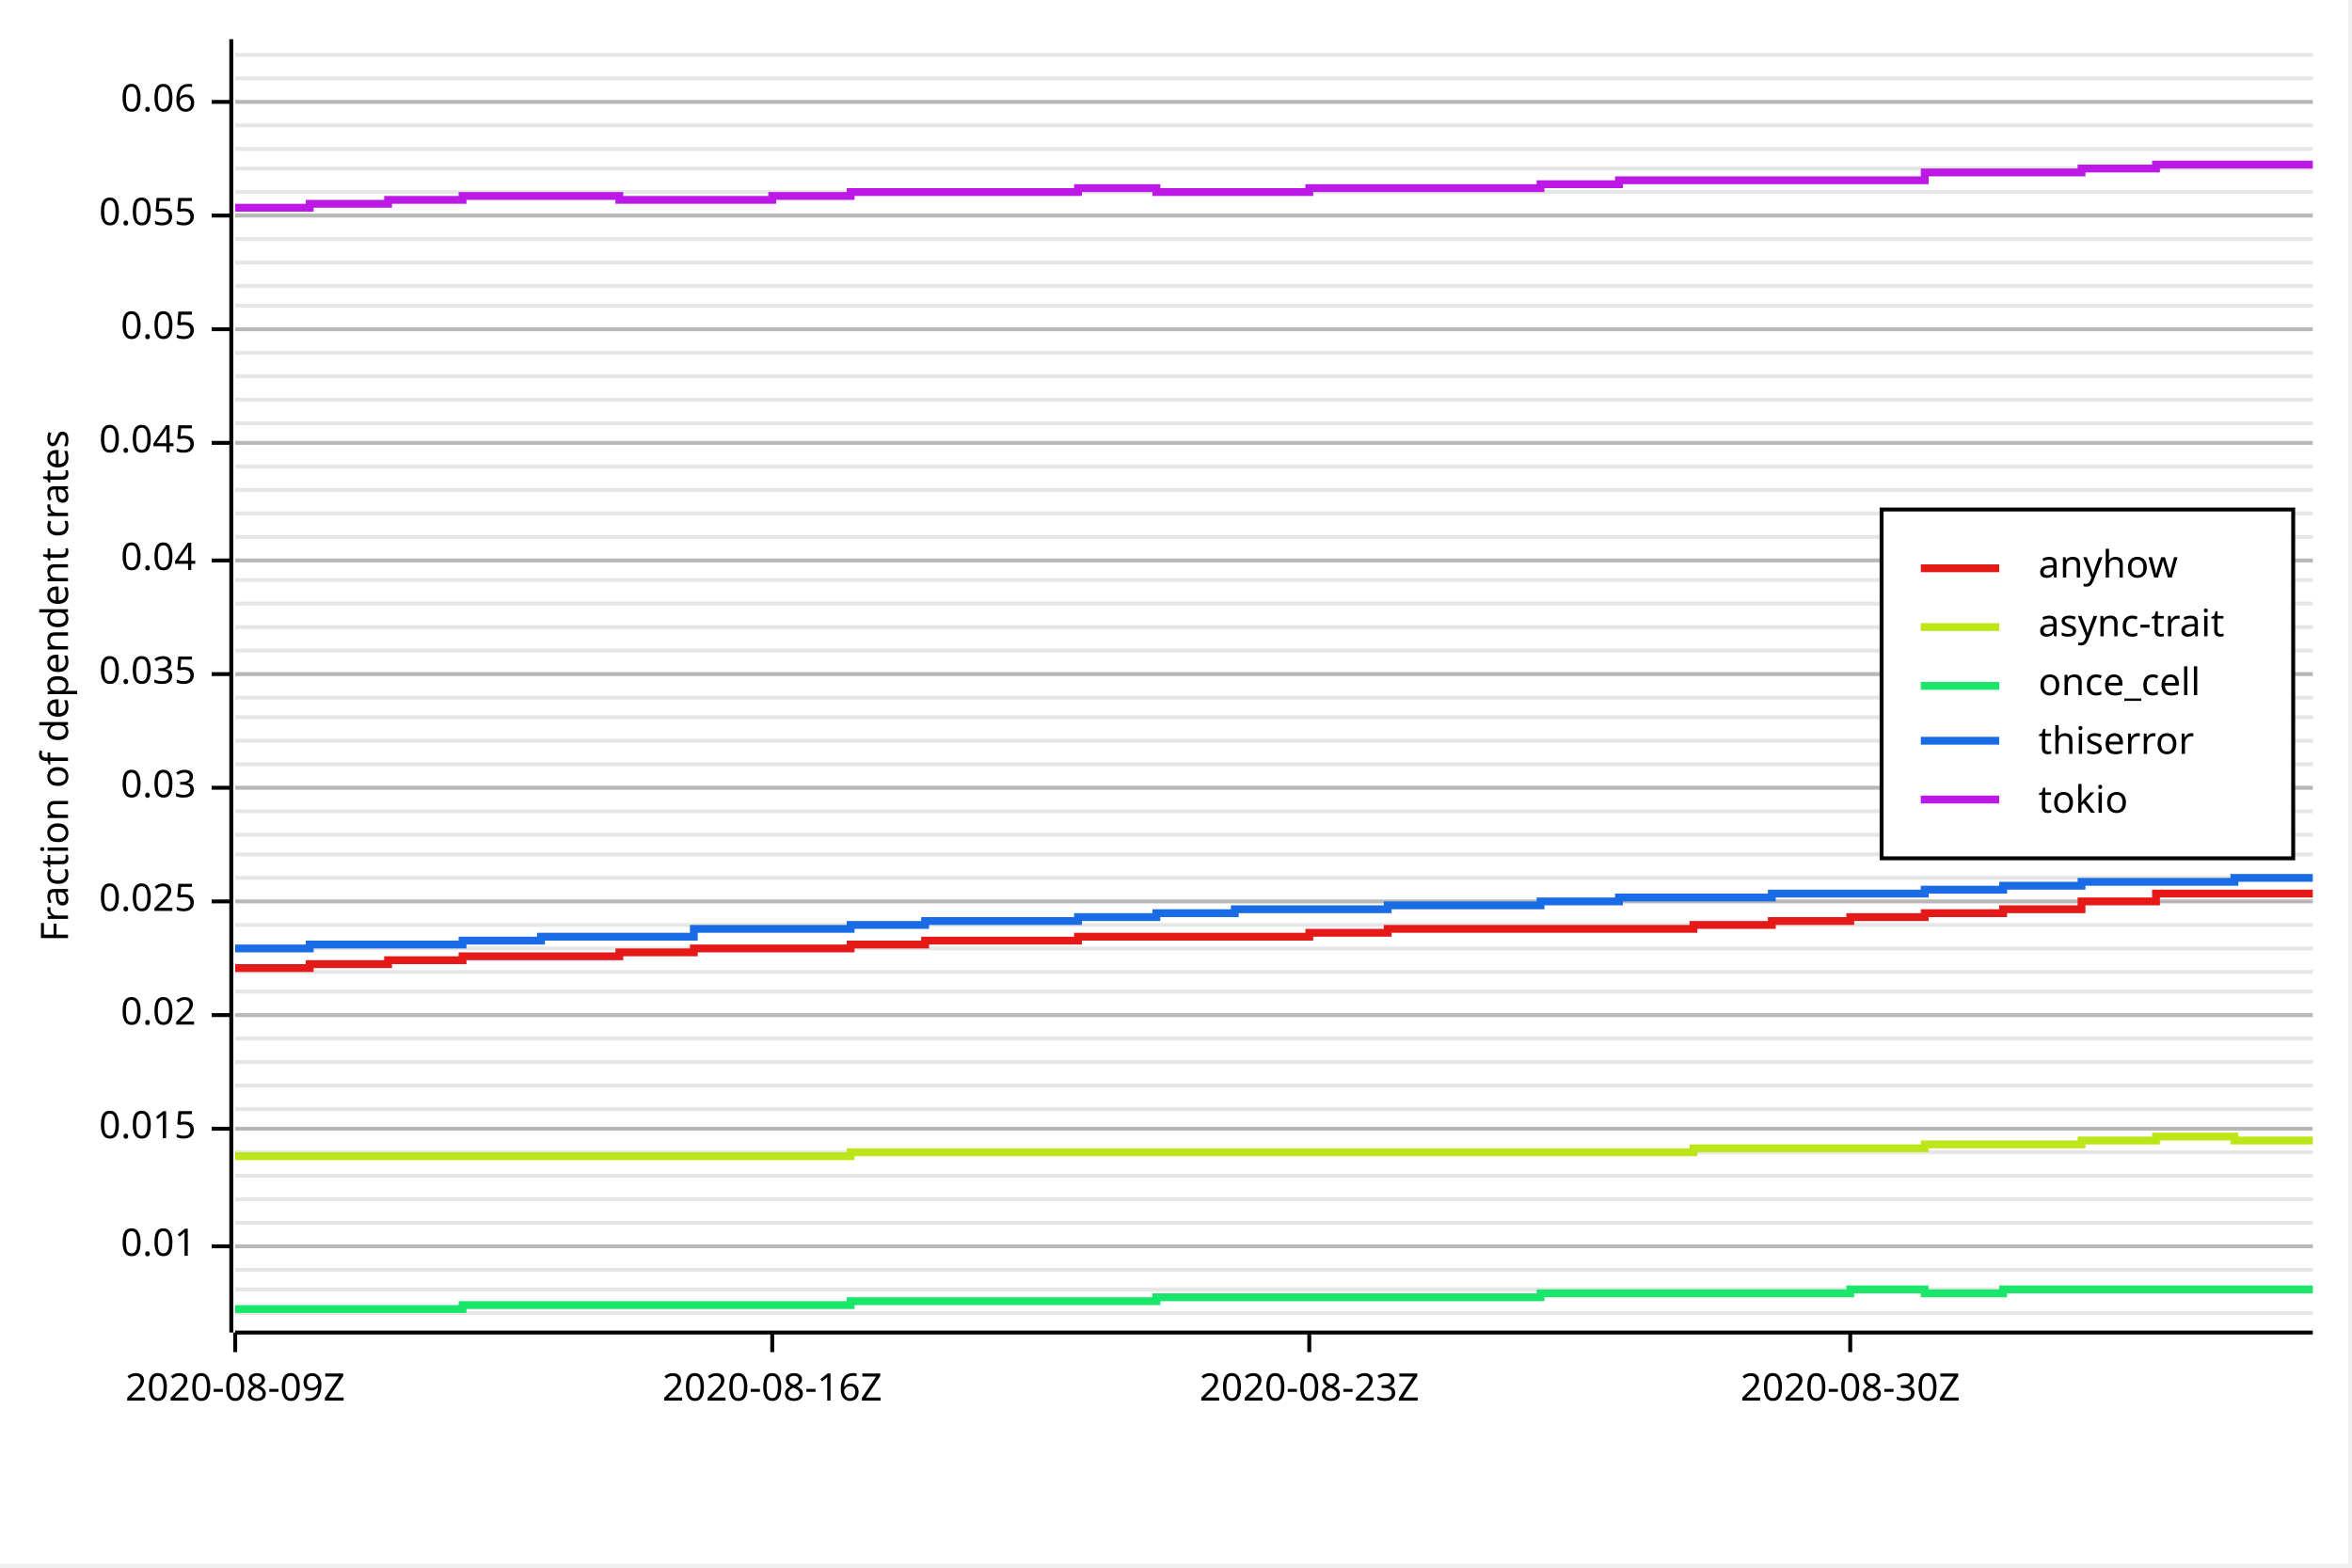
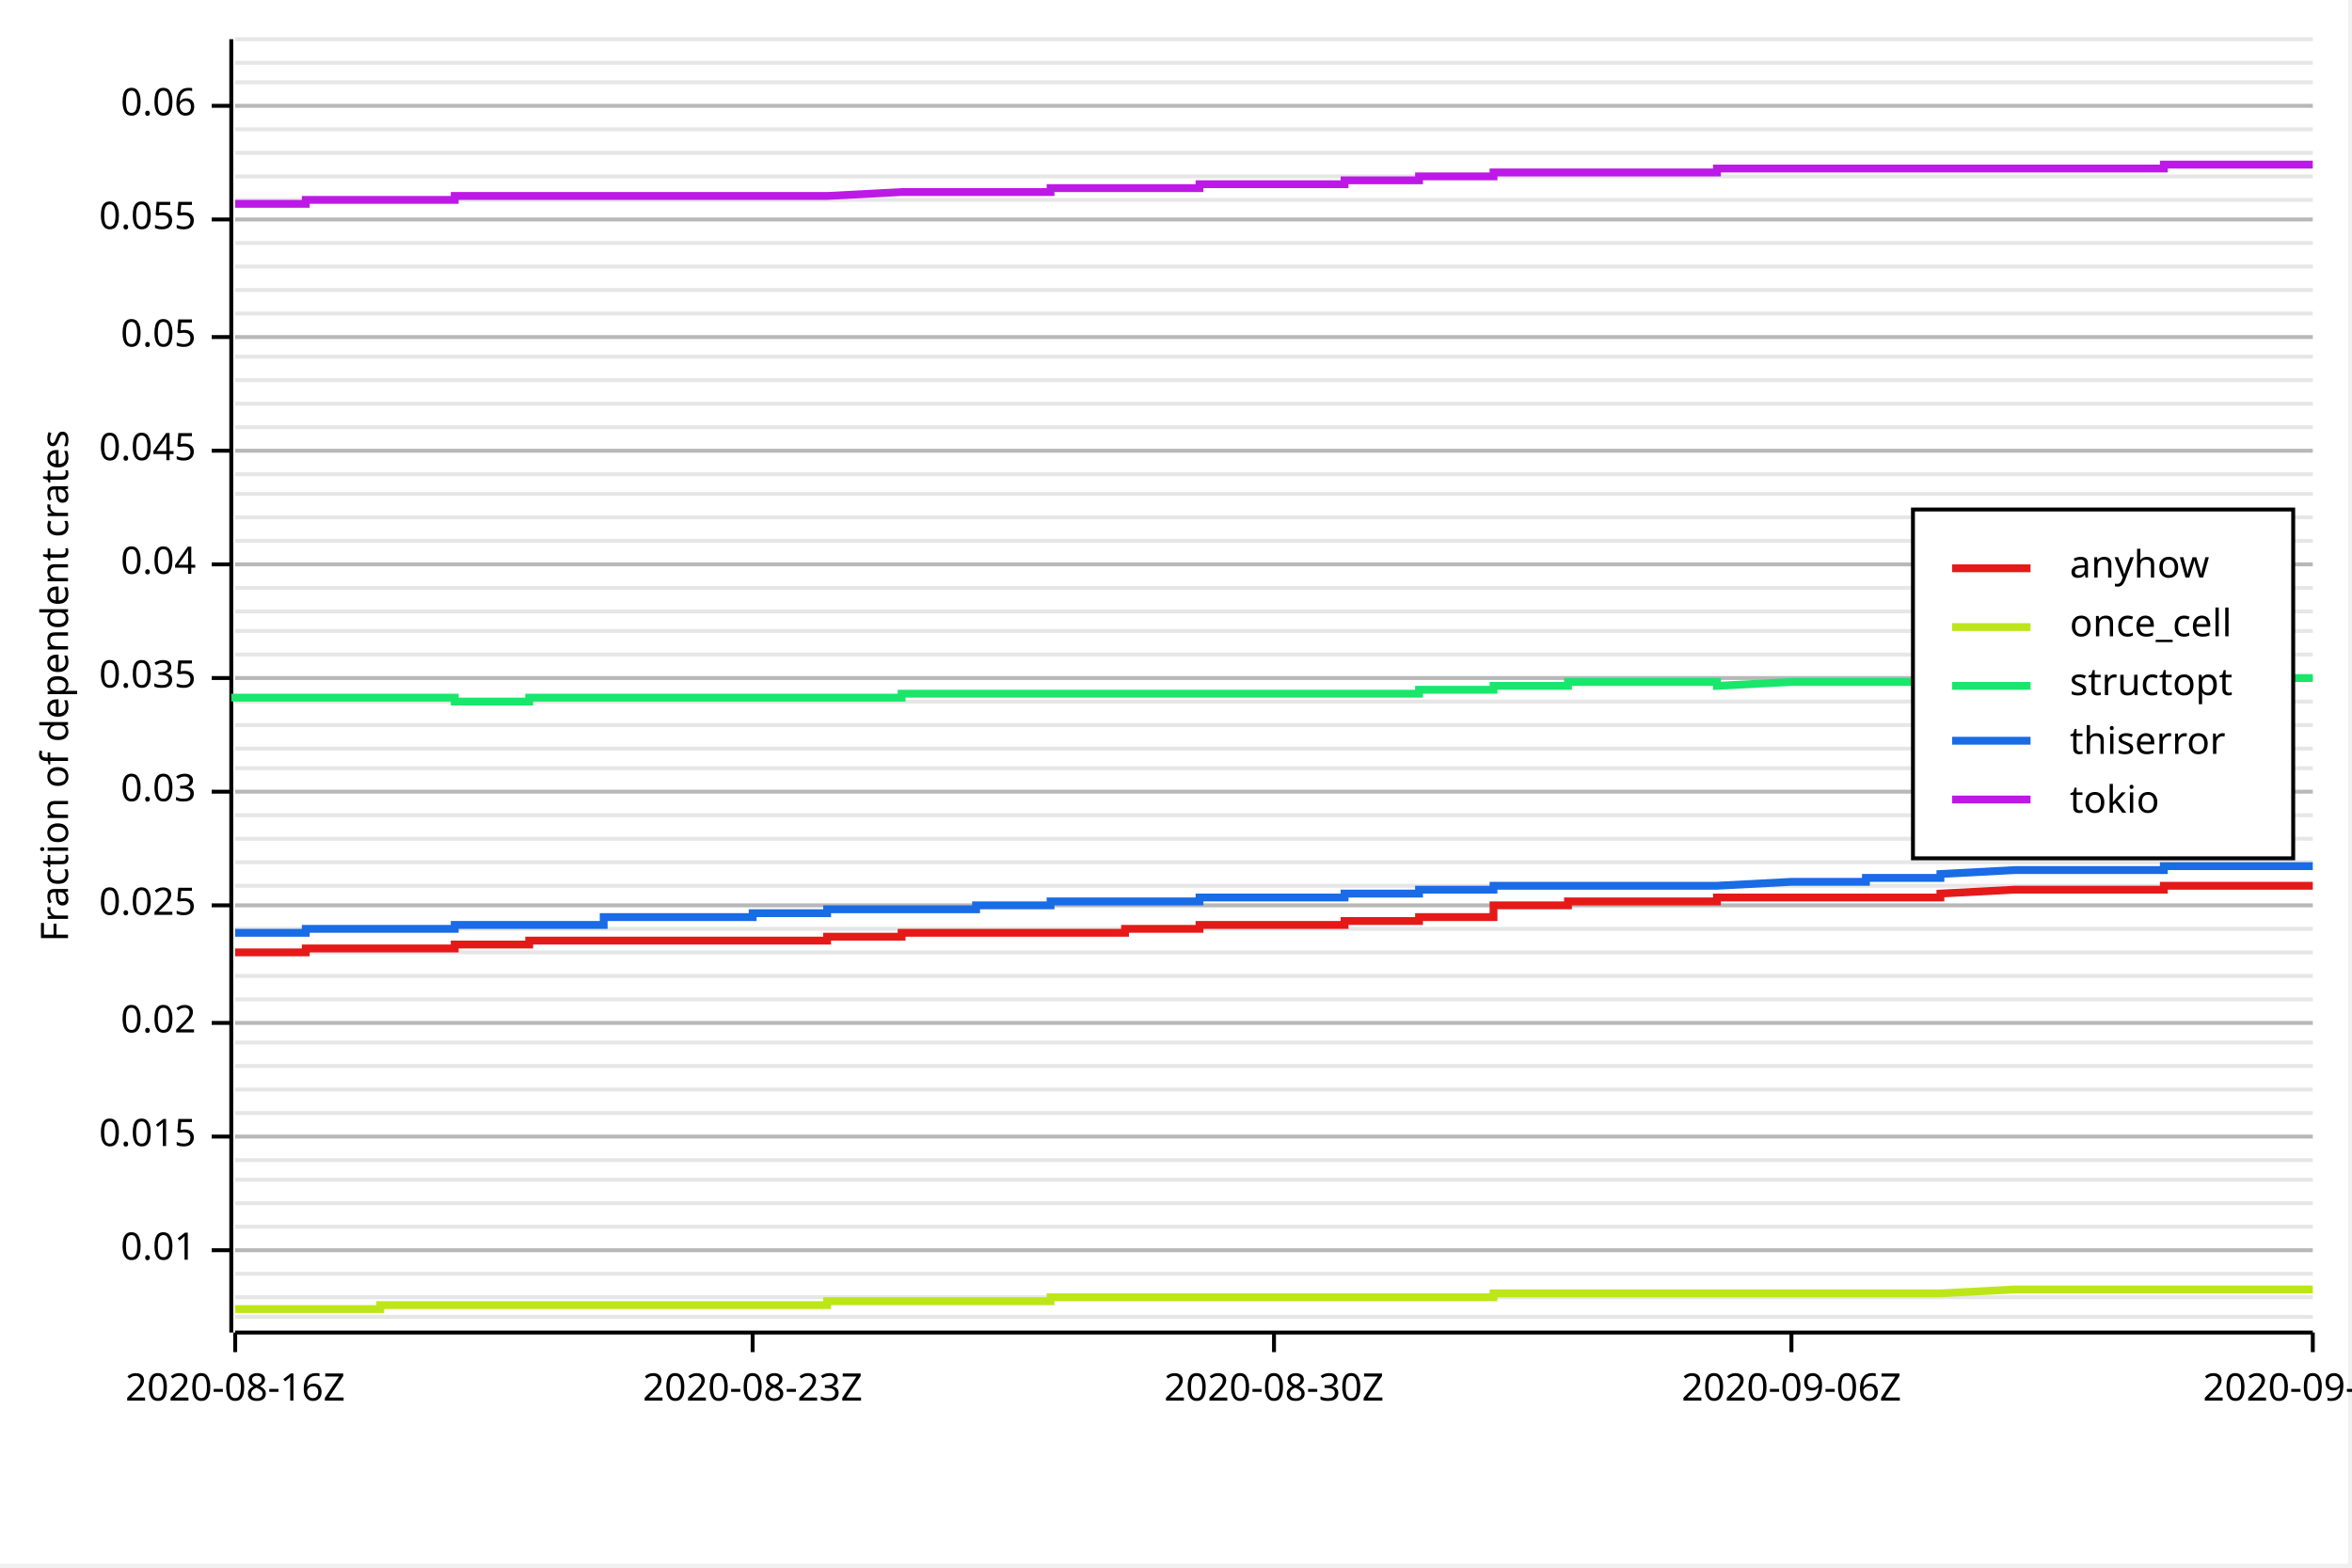
<svg xmlns="http://www.w3.org/2000/svg" width="600" height="400">
  <rect x="0" y="0" width="599" height="399" opacity="1" fill="#FFFFFF" stroke="none" />
-   <line opacity="0.1" stroke="#000000" stroke-width="1" x1="60" y1="335" x2="590" y2="335" />
-   <line opacity="0.1" stroke="#000000" stroke-width="1" x1="60" y1="329" x2="590" y2="329" />
-   <line opacity="0.1" stroke="#000000" stroke-width="1" x1="60" y1="324" x2="590" y2="324" />
-   <line opacity="0.1" stroke="#000000" stroke-width="1" x1="60" y1="318" x2="590" y2="318" />
-   <line opacity="0.1" stroke="#000000" stroke-width="1" x1="60" y1="312" x2="590" y2="312" />
-   <line opacity="0.1" stroke="#000000" stroke-width="1" x1="60" y1="306" x2="590" y2="306" />
-   <line opacity="0.1" stroke="#000000" stroke-width="1" x1="60" y1="300" x2="590" y2="300" />
-   <line opacity="0.1" stroke="#000000" stroke-width="1" x1="60" y1="294" x2="590" y2="294" />
-   <line opacity="0.1" stroke="#000000" stroke-width="1" x1="60" y1="288" x2="590" y2="288" />
-   <line opacity="0.1" stroke="#000000" stroke-width="1" x1="60" y1="283" x2="590" y2="283" />
-   <line opacity="0.1" stroke="#000000" stroke-width="1" x1="60" y1="277" x2="590" y2="277" />
-   <line opacity="0.1" stroke="#000000" stroke-width="1" x1="60" y1="271" x2="590" y2="271" />
-   <line opacity="0.1" stroke="#000000" stroke-width="1" x1="60" y1="265" x2="590" y2="265" />
-   <line opacity="0.1" stroke="#000000" stroke-width="1" x1="60" y1="259" x2="590" y2="259" />
-   <line opacity="0.1" stroke="#000000" stroke-width="1" x1="60" y1="253" x2="590" y2="253" />
-   <line opacity="0.1" stroke="#000000" stroke-width="1" x1="60" y1="248" x2="590" y2="248" />
-   <line opacity="0.1" stroke="#000000" stroke-width="1" x1="60" y1="242" x2="590" y2="242" />
-   <line opacity="0.1" stroke="#000000" stroke-width="1" x1="60" y1="236" x2="590" y2="236" />
-   <line opacity="0.1" stroke="#000000" stroke-width="1" x1="60" y1="230" x2="590" y2="230" />
-   <line opacity="0.1" stroke="#000000" stroke-width="1" x1="60" y1="224" x2="590" y2="224" />
-   <line opacity="0.1" stroke="#000000" stroke-width="1" x1="60" y1="218" x2="590" y2="218" />
-   <line opacity="0.1" stroke="#000000" stroke-width="1" x1="60" y1="213" x2="590" y2="213" />
-   <line opacity="0.1" stroke="#000000" stroke-width="1" x1="60" y1="207" x2="590" y2="207" />
-   <line opacity="0.1" stroke="#000000" stroke-width="1" x1="60" y1="201" x2="590" y2="201" />
-   <line opacity="0.1" stroke="#000000" stroke-width="1" x1="60" y1="195" x2="590" y2="195" />
-   <line opacity="0.1" stroke="#000000" stroke-width="1" x1="60" y1="189" x2="590" y2="189" />
-   <line opacity="0.1" stroke="#000000" stroke-width="1" x1="60" y1="183" x2="590" y2="183" />
-   <line opacity="0.1" stroke="#000000" stroke-width="1" x1="60" y1="178" x2="590" y2="178" />
-   <line opacity="0.1" stroke="#000000" stroke-width="1" x1="60" y1="172" x2="590" y2="172" />
-   <line opacity="0.1" stroke="#000000" stroke-width="1" x1="60" y1="166" x2="590" y2="166" />
-   <line opacity="0.1" stroke="#000000" stroke-width="1" x1="60" y1="160" x2="590" y2="160" />
-   <line opacity="0.1" stroke="#000000" stroke-width="1" x1="60" y1="154" x2="590" y2="154" />
-   <line opacity="0.1" stroke="#000000" stroke-width="1" x1="60" y1="148" x2="590" y2="148" />
-   <line opacity="0.1" stroke="#000000" stroke-width="1" x1="60" y1="143" x2="590" y2="143" />
-   <line opacity="0.1" stroke="#000000" stroke-width="1" x1="60" y1="137" x2="590" y2="137" />
-   <line opacity="0.1" stroke="#000000" stroke-width="1" x1="60" y1="131" x2="590" y2="131" />
-   <line opacity="0.1" stroke="#000000" stroke-width="1" x1="60" y1="125" x2="590" y2="125" />
-   <line opacity="0.1" stroke="#000000" stroke-width="1" x1="60" y1="119" x2="590" y2="119" />
-   <line opacity="0.1" stroke="#000000" stroke-width="1" x1="60" y1="113" x2="590" y2="113" />
-   <line opacity="0.1" stroke="#000000" stroke-width="1" x1="60" y1="108" x2="590" y2="108" />
-   <line opacity="0.1" stroke="#000000" stroke-width="1" x1="60" y1="102" x2="590" y2="102" />
-   <line opacity="0.1" stroke="#000000" stroke-width="1" x1="60" y1="96" x2="590" y2="96" />
-   <line opacity="0.1" stroke="#000000" stroke-width="1" x1="60" y1="90" x2="590" y2="90" />
-   <line opacity="0.1" stroke="#000000" stroke-width="1" x1="60" y1="84" x2="590" y2="84" />
-   <line opacity="0.1" stroke="#000000" stroke-width="1" x1="60" y1="78" x2="590" y2="78" />
-   <line opacity="0.1" stroke="#000000" stroke-width="1" x1="60" y1="73" x2="590" y2="73" />
-   <line opacity="0.1" stroke="#000000" stroke-width="1" x1="60" y1="67" x2="590" y2="67" />
-   <line opacity="0.1" stroke="#000000" stroke-width="1" x1="60" y1="61" x2="590" y2="61" />
-   <line opacity="0.1" stroke="#000000" stroke-width="1" x1="60" y1="55" x2="590" y2="55" />
-   <line opacity="0.1" stroke="#000000" stroke-width="1" x1="60" y1="49" x2="590" y2="49" />
-   <line opacity="0.1" stroke="#000000" stroke-width="1" x1="60" y1="43" x2="590" y2="43" />
-   <line opacity="0.1" stroke="#000000" stroke-width="1" x1="60" y1="38" x2="590" y2="38" />
-   <line opacity="0.1" stroke="#000000" stroke-width="1" x1="60" y1="32" x2="590" y2="32" />
-   <line opacity="0.1" stroke="#000000" stroke-width="1" x1="60" y1="26" x2="590" y2="26" />
-   <line opacity="0.1" stroke="#000000" stroke-width="1" x1="60" y1="20" x2="590" y2="20" />
-   <line opacity="0.1" stroke="#000000" stroke-width="1" x1="60" y1="14" x2="590" y2="14" />
+   <line opacity="0.1" stroke="#000000" stroke-width="1" x1="60" y1="336" x2="590" y2="336" />
+   <line opacity="0.1" stroke="#000000" stroke-width="1" x1="60" y1="331" x2="590" y2="331" />
+   <line opacity="0.1" stroke="#000000" stroke-width="1" x1="60" y1="325" x2="590" y2="325" />
+   <line opacity="0.1" stroke="#000000" stroke-width="1" x1="60" y1="319" x2="590" y2="319" />
+   <line opacity="0.1" stroke="#000000" stroke-width="1" x1="60" y1="313" x2="590" y2="313" />
+   <line opacity="0.1" stroke="#000000" stroke-width="1" x1="60" y1="307" x2="590" y2="307" />
+   <line opacity="0.1" stroke="#000000" stroke-width="1" x1="60" y1="301" x2="590" y2="301" />
+   <line opacity="0.1" stroke="#000000" stroke-width="1" x1="60" y1="296" x2="590" y2="296" />
+   <line opacity="0.1" stroke="#000000" stroke-width="1" x1="60" y1="290" x2="590" y2="290" />
+   <line opacity="0.1" stroke="#000000" stroke-width="1" x1="60" y1="284" x2="590" y2="284" />
+   <line opacity="0.1" stroke="#000000" stroke-width="1" x1="60" y1="278" x2="590" y2="278" />
+   <line opacity="0.1" stroke="#000000" stroke-width="1" x1="60" y1="272" x2="590" y2="272" />
+   <line opacity="0.1" stroke="#000000" stroke-width="1" x1="60" y1="266" x2="590" y2="266" />
+   <line opacity="0.1" stroke="#000000" stroke-width="1" x1="60" y1="261" x2="590" y2="261" />
+   <line opacity="0.1" stroke="#000000" stroke-width="1" x1="60" y1="255" x2="590" y2="255" />
+   <line opacity="0.1" stroke="#000000" stroke-width="1" x1="60" y1="249" x2="590" y2="249" />
+   <line opacity="0.1" stroke="#000000" stroke-width="1" x1="60" y1="243" x2="590" y2="243" />
+   <line opacity="0.1" stroke="#000000" stroke-width="1" x1="60" y1="237" x2="590" y2="237" />
+   <line opacity="0.1" stroke="#000000" stroke-width="1" x1="60" y1="231" x2="590" y2="231" />
+   <line opacity="0.1" stroke="#000000" stroke-width="1" x1="60" y1="226" x2="590" y2="226" />
+   <line opacity="0.1" stroke="#000000" stroke-width="1" x1="60" y1="220" x2="590" y2="220" />
+   <line opacity="0.1" stroke="#000000" stroke-width="1" x1="60" y1="214" x2="590" y2="214" />
+   <line opacity="0.1" stroke="#000000" stroke-width="1" x1="60" y1="208" x2="590" y2="208" />
+   <line opacity="0.1" stroke="#000000" stroke-width="1" x1="60" y1="202" x2="590" y2="202" />
+   <line opacity="0.1" stroke="#000000" stroke-width="1" x1="60" y1="196" x2="590" y2="196" />
+   <line opacity="0.1" stroke="#000000" stroke-width="1" x1="60" y1="191" x2="590" y2="191" />
+   <line opacity="0.1" stroke="#000000" stroke-width="1" x1="60" y1="185" x2="590" y2="185" />
+   <line opacity="0.1" stroke="#000000" stroke-width="1" x1="60" y1="179" x2="590" y2="179" />
+   <line opacity="0.1" stroke="#000000" stroke-width="1" x1="60" y1="173" x2="590" y2="173" />
+   <line opacity="0.1" stroke="#000000" stroke-width="1" x1="60" y1="167" x2="590" y2="167" />
+   <line opacity="0.1" stroke="#000000" stroke-width="1" x1="60" y1="161" x2="590" y2="161" />
+   <line opacity="0.1" stroke="#000000" stroke-width="1" x1="60" y1="156" x2="590" y2="156" />
+   <line opacity="0.1" stroke="#000000" stroke-width="1" x1="60" y1="150" x2="590" y2="150" />
+   <line opacity="0.1" stroke="#000000" stroke-width="1" x1="60" y1="144" x2="590" y2="144" />
+   <line opacity="0.1" stroke="#000000" stroke-width="1" x1="60" y1="138" x2="590" y2="138" />
+   <line opacity="0.1" stroke="#000000" stroke-width="1" x1="60" y1="132" x2="590" y2="132" />
+   <line opacity="0.1" stroke="#000000" stroke-width="1" x1="60" y1="126" x2="590" y2="126" />
+   <line opacity="0.1" stroke="#000000" stroke-width="1" x1="60" y1="121" x2="590" y2="121" />
+   <line opacity="0.1" stroke="#000000" stroke-width="1" x1="60" y1="115" x2="590" y2="115" />
+   <line opacity="0.1" stroke="#000000" stroke-width="1" x1="60" y1="109" x2="590" y2="109" />
+   <line opacity="0.1" stroke="#000000" stroke-width="1" x1="60" y1="103" x2="590" y2="103" />
+   <line opacity="0.1" stroke="#000000" stroke-width="1" x1="60" y1="97" x2="590" y2="97" />
+   <line opacity="0.1" stroke="#000000" stroke-width="1" x1="60" y1="91" x2="590" y2="91" />
+   <line opacity="0.1" stroke="#000000" stroke-width="1" x1="60" y1="86" x2="590" y2="86" />
+   <line opacity="0.1" stroke="#000000" stroke-width="1" x1="60" y1="80" x2="590" y2="80" />
+   <line opacity="0.1" stroke="#000000" stroke-width="1" x1="60" y1="74" x2="590" y2="74" />
+   <line opacity="0.1" stroke="#000000" stroke-width="1" x1="60" y1="68" x2="590" y2="68" />
+   <line opacity="0.1" stroke="#000000" stroke-width="1" x1="60" y1="62" x2="590" y2="62" />
+   <line opacity="0.1" stroke="#000000" stroke-width="1" x1="60" y1="56" x2="590" y2="56" />
+   <line opacity="0.1" stroke="#000000" stroke-width="1" x1="60" y1="51" x2="590" y2="51" />
+   <line opacity="0.1" stroke="#000000" stroke-width="1" x1="60" y1="45" x2="590" y2="45" />
+   <line opacity="0.1" stroke="#000000" stroke-width="1" x1="60" y1="39" x2="590" y2="39" />
+   <line opacity="0.1" stroke="#000000" stroke-width="1" x1="60" y1="33" x2="590" y2="33" />
+   <line opacity="0.1" stroke="#000000" stroke-width="1" x1="60" y1="27" x2="590" y2="27" />
+   <line opacity="0.1" stroke="#000000" stroke-width="1" x1="60" y1="21" x2="590" y2="21" />
+   <line opacity="0.1" stroke="#000000" stroke-width="1" x1="60" y1="16" x2="590" y2="16" />
+   <line opacity="0.1" stroke="#000000" stroke-width="1" x1="60" y1="10" x2="590" y2="10" />
  <text x="10" y="175" dy="0.76em" text-anchor="middle" font-family="sans-serif" font-size="9.677" opacity="1" fill="#000000" transform="rotate(270, 10, 175)">
Fraction of dependent crates
</text>
-   <line opacity="0.2" stroke="#000000" stroke-width="1" x1="60" y1="318" x2="590" y2="318" />
-   <line opacity="0.2" stroke="#000000" stroke-width="1" x1="60" y1="288" x2="590" y2="288" />
-   <line opacity="0.2" stroke="#000000" stroke-width="1" x1="60" y1="259" x2="590" y2="259" />
-   <line opacity="0.2" stroke="#000000" stroke-width="1" x1="60" y1="230" x2="590" y2="230" />
-   <line opacity="0.2" stroke="#000000" stroke-width="1" x1="60" y1="201" x2="590" y2="201" />
-   <line opacity="0.2" stroke="#000000" stroke-width="1" x1="60" y1="172" x2="590" y2="172" />
-   <line opacity="0.2" stroke="#000000" stroke-width="1" x1="60" y1="143" x2="590" y2="143" />
-   <line opacity="0.2" stroke="#000000" stroke-width="1" x1="60" y1="113" x2="590" y2="113" />
-   <line opacity="0.2" stroke="#000000" stroke-width="1" x1="60" y1="84" x2="590" y2="84" />
-   <line opacity="0.2" stroke="#000000" stroke-width="1" x1="60" y1="55" x2="590" y2="55" />
-   <line opacity="0.2" stroke="#000000" stroke-width="1" x1="60" y1="26" x2="590" y2="26" />
+   <line opacity="0.2" stroke="#000000" stroke-width="1" x1="60" y1="319" x2="590" y2="319" />
+   <line opacity="0.2" stroke="#000000" stroke-width="1" x1="60" y1="290" x2="590" y2="290" />
+   <line opacity="0.2" stroke="#000000" stroke-width="1" x1="60" y1="261" x2="590" y2="261" />
+   <line opacity="0.2" stroke="#000000" stroke-width="1" x1="60" y1="231" x2="590" y2="231" />
+   <line opacity="0.2" stroke="#000000" stroke-width="1" x1="60" y1="202" x2="590" y2="202" />
+   <line opacity="0.2" stroke="#000000" stroke-width="1" x1="60" y1="173" x2="590" y2="173" />
+   <line opacity="0.2" stroke="#000000" stroke-width="1" x1="60" y1="144" x2="590" y2="144" />
+   <line opacity="0.2" stroke="#000000" stroke-width="1" x1="60" y1="115" x2="590" y2="115" />
+   <line opacity="0.2" stroke="#000000" stroke-width="1" x1="60" y1="86" x2="590" y2="86" />
+   <line opacity="0.2" stroke="#000000" stroke-width="1" x1="60" y1="56" x2="590" y2="56" />
+   <line opacity="0.2" stroke="#000000" stroke-width="1" x1="60" y1="27" x2="590" y2="27" />
  <polyline fill="none" opacity="1" stroke="#000000" stroke-width="1" points="59,10 59,340 " />
-   <text x="50" y="318" dy="0.5ex" text-anchor="end" font-family="sans-serif" font-size="9.677" opacity="1" fill="#000000">
+   <text x="50" y="319" dy="0.5ex" text-anchor="end" font-family="sans-serif" font-size="9.677" opacity="1" fill="#000000">
0.01
</text>
-   <polyline fill="none" opacity="1" stroke="#000000" stroke-width="1" points="54,318 59,318 " />
-   <text x="50" y="288" dy="0.5ex" text-anchor="end" font-family="sans-serif" font-size="9.677" opacity="1" fill="#000000">
+   <polyline fill="none" opacity="1" stroke="#000000" stroke-width="1" points="54,319 59,319 " />
+   <text x="50" y="290" dy="0.5ex" text-anchor="end" font-family="sans-serif" font-size="9.677" opacity="1" fill="#000000">
0.015
</text>
-   <polyline fill="none" opacity="1" stroke="#000000" stroke-width="1" points="54,288 59,288 " />
-   <text x="50" y="259" dy="0.5ex" text-anchor="end" font-family="sans-serif" font-size="9.677" opacity="1" fill="#000000">
+   <polyline fill="none" opacity="1" stroke="#000000" stroke-width="1" points="54,290 59,290 " />
+   <text x="50" y="261" dy="0.5ex" text-anchor="end" font-family="sans-serif" font-size="9.677" opacity="1" fill="#000000">
0.02
</text>
-   <polyline fill="none" opacity="1" stroke="#000000" stroke-width="1" points="54,259 59,259 " />
-   <text x="50" y="230" dy="0.5ex" text-anchor="end" font-family="sans-serif" font-size="9.677" opacity="1" fill="#000000">
+   <polyline fill="none" opacity="1" stroke="#000000" stroke-width="1" points="54,261 59,261 " />
+   <text x="50" y="231" dy="0.5ex" text-anchor="end" font-family="sans-serif" font-size="9.677" opacity="1" fill="#000000">
0.025
</text>
-   <polyline fill="none" opacity="1" stroke="#000000" stroke-width="1" points="54,230 59,230 " />
-   <text x="50" y="201" dy="0.5ex" text-anchor="end" font-family="sans-serif" font-size="9.677" opacity="1" fill="#000000">
+   <polyline fill="none" opacity="1" stroke="#000000" stroke-width="1" points="54,231 59,231 " />
+   <text x="50" y="202" dy="0.5ex" text-anchor="end" font-family="sans-serif" font-size="9.677" opacity="1" fill="#000000">
0.03
</text>
-   <polyline fill="none" opacity="1" stroke="#000000" stroke-width="1" points="54,201 59,201 " />
-   <text x="50" y="172" dy="0.5ex" text-anchor="end" font-family="sans-serif" font-size="9.677" opacity="1" fill="#000000">
+   <polyline fill="none" opacity="1" stroke="#000000" stroke-width="1" points="54,202 59,202 " />
+   <text x="50" y="173" dy="0.5ex" text-anchor="end" font-family="sans-serif" font-size="9.677" opacity="1" fill="#000000">
0.035
</text>
-   <polyline fill="none" opacity="1" stroke="#000000" stroke-width="1" points="54,172 59,172 " />
-   <text x="50" y="143" dy="0.5ex" text-anchor="end" font-family="sans-serif" font-size="9.677" opacity="1" fill="#000000">
+   <polyline fill="none" opacity="1" stroke="#000000" stroke-width="1" points="54,173 59,173 " />
+   <text x="50" y="144" dy="0.5ex" text-anchor="end" font-family="sans-serif" font-size="9.677" opacity="1" fill="#000000">
0.04
</text>
-   <polyline fill="none" opacity="1" stroke="#000000" stroke-width="1" points="54,143 59,143 " />
-   <text x="50" y="113" dy="0.5ex" text-anchor="end" font-family="sans-serif" font-size="9.677" opacity="1" fill="#000000">
+   <polyline fill="none" opacity="1" stroke="#000000" stroke-width="1" points="54,144 59,144 " />
+   <text x="50" y="115" dy="0.5ex" text-anchor="end" font-family="sans-serif" font-size="9.677" opacity="1" fill="#000000">
0.045
</text>
-   <polyline fill="none" opacity="1" stroke="#000000" stroke-width="1" points="54,113 59,113 " />
-   <text x="50" y="84" dy="0.5ex" text-anchor="end" font-family="sans-serif" font-size="9.677" opacity="1" fill="#000000">
+   <polyline fill="none" opacity="1" stroke="#000000" stroke-width="1" points="54,115 59,115 " />
+   <text x="50" y="86" dy="0.5ex" text-anchor="end" font-family="sans-serif" font-size="9.677" opacity="1" fill="#000000">
0.05
</text>
-   <polyline fill="none" opacity="1" stroke="#000000" stroke-width="1" points="54,84 59,84 " />
-   <text x="50" y="55" dy="0.5ex" text-anchor="end" font-family="sans-serif" font-size="9.677" opacity="1" fill="#000000">
+   <polyline fill="none" opacity="1" stroke="#000000" stroke-width="1" points="54,86 59,86 " />
+   <text x="50" y="56" dy="0.5ex" text-anchor="end" font-family="sans-serif" font-size="9.677" opacity="1" fill="#000000">
0.055
</text>
-   <polyline fill="none" opacity="1" stroke="#000000" stroke-width="1" points="54,55 59,55 " />
-   <text x="50" y="26" dy="0.5ex" text-anchor="end" font-family="sans-serif" font-size="9.677" opacity="1" fill="#000000">
+   <polyline fill="none" opacity="1" stroke="#000000" stroke-width="1" points="54,56 59,56 " />
+   <text x="50" y="27" dy="0.5ex" text-anchor="end" font-family="sans-serif" font-size="9.677" opacity="1" fill="#000000">
0.06
</text>
-   <polyline fill="none" opacity="1" stroke="#000000" stroke-width="1" points="54,26 59,26 " />
+   <polyline fill="none" opacity="1" stroke="#000000" stroke-width="1" points="54,27 59,27 " />
  <polyline fill="none" opacity="1" stroke="#000000" stroke-width="1" points="60,340 590,340 " />
  <text x="60" y="350" dy="0.76em" text-anchor="middle" font-family="sans-serif" font-size="9.677" opacity="1" fill="#000000">
- 2020-08-09Z
+ 2020-08-16Z
</text>
  <polyline fill="none" opacity="1" stroke="#000000" stroke-width="1" points="60,340 60,345 " />
-   <text x="197" y="350" dy="0.76em" text-anchor="middle" font-family="sans-serif" font-size="9.677" opacity="1" fill="#000000">
- 2020-08-16Z
- </text>
-   <polyline fill="none" opacity="1" stroke="#000000" stroke-width="1" points="197,340 197,345 " />
-   <text x="334" y="350" dy="0.76em" text-anchor="middle" font-family="sans-serif" font-size="9.677" opacity="1" fill="#000000">
+   <text x="192" y="350" dy="0.76em" text-anchor="middle" font-family="sans-serif" font-size="9.677" opacity="1" fill="#000000">
2020-08-23Z
</text>
-   <polyline fill="none" opacity="1" stroke="#000000" stroke-width="1" points="334,340 334,345 " />
-   <text x="472" y="350" dy="0.76em" text-anchor="middle" font-family="sans-serif" font-size="9.677" opacity="1" fill="#000000">
+   <polyline fill="none" opacity="1" stroke="#000000" stroke-width="1" points="192,340 192,345 " />
+   <text x="325" y="350" dy="0.76em" text-anchor="middle" font-family="sans-serif" font-size="9.677" opacity="1" fill="#000000">
2020-08-30Z
</text>
-   <polyline fill="none" opacity="1" stroke="#000000" stroke-width="1" points="472,340 472,345 " />
-   <polyline fill="none" opacity="1" stroke="#E61919" stroke-width="2" points="60,247 79,247 79,246 99,246 99,245 118,245 118,244 138,244 138,244 158,244 158,243 177,243 177,242 197,242 197,242 217,242 217,241 236,241 236,240 256,240 256,240 275,240 275,239 295,239 295,239 315,239 315,239 334,239 334,238 354,238 354,237 374,237 374,237 393,237 393,237 413,237 413,237 432,237 432,236 452,236 452,235 472,235 472,234 491,234 491,233 511,233 511,232 531,232 531,230 550,230 550,228 570,228 570,228 590,228 590,228 " />
-   <polyline fill="none" opacity="1" stroke="#BDE619" stroke-width="2" points="60,295 79,295 79,295 99,295 99,295 118,295 118,295 138,295 138,295 158,295 158,295 177,295 177,295 197,295 197,295 217,295 217,294 236,294 236,294 256,294 256,294 275,294 275,294 295,294 295,294 315,294 315,294 334,294 334,294 354,294 354,294 374,294 374,294 393,294 393,294 413,294 413,294 432,294 432,293 452,293 452,293 472,293 472,293 491,293 491,292 511,292 511,292 531,292 531,291 550,291 550,290 570,290 570,291 590,291 590,291 " />
-   <polyline fill="none" opacity="1" stroke="#19E66B" stroke-width="2" points="60,334 79,334 79,334 99,334 99,334 118,334 118,333 138,333 138,333 158,333 158,333 177,333 177,333 197,333 197,333 217,333 217,332 236,332 236,332 256,332 256,332 275,332 275,332 295,332 295,331 315,331 315,331 334,331 334,331 354,331 354,331 374,331 374,331 393,331 393,330 413,330 413,330 432,330 432,330 452,330 452,330 472,330 472,329 491,329 491,330 511,330 511,329 531,329 531,329 550,329 550,329 570,329 570,329 590,329 590,329 " />
-   <polyline fill="none" opacity="1" stroke="#196BE6" stroke-width="2" points="60,242 79,242 79,241 99,241 99,241 118,241 118,240 138,240 138,239 158,239 158,239 177,239 177,237 197,237 197,237 217,237 217,236 236,236 236,235 256,235 256,235 275,235 275,234 295,234 295,233 315,233 315,232 334,232 334,232 354,232 354,231 374,231 374,231 393,231 393,230 413,230 413,229 432,229 432,229 452,229 452,228 472,228 472,228 491,228 491,227 511,227 511,226 531,226 531,225 550,225 550,225 570,225 570,224 590,224 590,224 " />
-   <polyline fill="none" opacity="1" stroke="#BD19E6" stroke-width="2" points="60,53 79,53 79,52 99,52 99,51 118,51 118,50 138,50 138,50 158,50 158,51 177,51 177,51 197,51 197,50 217,50 217,49 236,49 236,49 256,49 256,49 275,49 275,48 295,48 295,49 315,49 315,49 334,49 334,48 354,48 354,48 374,48 374,48 393,48 393,47 413,47 413,46 432,46 432,46 452,46 452,46 472,46 472,46 491,46 491,44 511,44 511,44 531,44 531,43 550,43 550,42 570,42 570,42 590,42 590,42 " />
-   <rect x="480" y="130" width="105" height="89" opacity="1" fill="#FFFFFF" stroke="none" />
-   <rect x="480" y="130" width="105" height="89" opacity="1" fill="none" stroke="#000000" />
-   <text x="520" y="140" dy="0.76em" text-anchor="start" font-family="sans-serif" font-size="9.677" opacity="1" fill="#000000">
+   <polyline fill="none" opacity="1" stroke="#000000" stroke-width="1" points="325,340 325,345 " />
+   <text x="457" y="350" dy="0.76em" text-anchor="middle" font-family="sans-serif" font-size="9.677" opacity="1" fill="#000000">
+ 2020-09-06Z
+ </text>
+   <polyline fill="none" opacity="1" stroke="#000000" stroke-width="1" points="457,340 457,345 " />
+   <text x="590" y="350" dy="0.76em" text-anchor="middle" font-family="sans-serif" font-size="9.677" opacity="1" fill="#000000">
+ 2020-09-13Z
+ </text>
+   <polyline fill="none" opacity="1" stroke="#000000" stroke-width="1" points="590,340 590,345 " />
+   <polyline fill="none" opacity="1" stroke="#E61919" stroke-width="2" points="60,243 60,243 78,243 78,242 97,242 97,242 116,242 116,241 135,241 135,240 154,240 154,240 173,240 173,240 192,240 192,240 211,240 211,239 230,239 230,238 249,238 249,238 268,238 268,238 287,238 287,237 306,237 306,236 325,236 325,236 343,236 343,235 362,235 362,234 381,234 381,231 400,231 400,230 419,230 419,230 438,230 438,229 457,229 476,229 476,229 495,229 495,228 514,227 533,227 533,227 552,227 552,226 571,226 571,226 590,226 " />
+   <polyline fill="none" opacity="1" stroke="#BDE619" stroke-width="2" points="60,334 60,334 78,334 78,334 97,334 97,333 116,333 116,333 135,333 135,333 154,333 154,333 173,333 173,333 192,333 192,333 211,333 211,332 230,332 230,332 249,332 249,332 268,332 268,331 287,331 287,331 306,331 306,331 325,331 325,331 343,331 343,331 362,331 362,331 381,331 381,330 400,330 400,330 419,330 419,330 438,330 438,330 457,330 476,330 476,330 495,330 495,330 514,329 533,329 533,329 552,329 552,329 571,329 571,329 590,329 " />
+   <polyline fill="none" opacity="1" stroke="#19E66B" stroke-width="2" points="60,179 60,178 78,178 78,178 97,178 97,178 116,178 116,179 135,179 135,178 154,178 154,178 173,178 173,178 192,178 192,178 211,178 211,178 230,178 230,177 249,177 249,177 268,177 268,177 287,177 287,177 306,177 306,177 325,177 325,177 343,177 343,177 362,177 362,176 381,176 381,175 400,175 400,174 419,174 419,174 438,174 438,175 457,174 476,174 476,174 495,174 495,173 514,173 533,173 533,173 552,173 552,173 571,173 571,173 590,173 " />
+   <polyline fill="none" opacity="1" stroke="#196BE6" stroke-width="2" points="60,238 60,238 78,238 78,237 97,237 97,237 116,237 116,236 135,236 135,236 154,236 154,234 173,234 173,234 192,234 192,233 211,233 211,232 230,232 230,232 249,232 249,231 268,231 268,230 287,230 287,230 306,230 306,229 325,229 325,229 343,229 343,228 362,228 362,227 381,227 381,226 400,226 400,226 419,226 419,226 438,226 438,226 457,225 476,225 476,224 495,224 495,223 514,222 533,222 533,222 552,222 552,221 571,221 571,221 590,221 " />
+   <polyline fill="none" opacity="1" stroke="#BD19E6" stroke-width="2" points="60,52 60,52 78,52 78,51 97,51 97,51 116,51 116,50 135,50 135,50 154,50 154,50 173,50 173,50 192,50 192,50 211,50 211,50 230,49 230,49 249,49 249,49 268,49 268,48 287,48 287,48 306,48 306,47 325,47 325,47 343,47 343,46 362,46 362,45 381,45 381,44 400,44 400,44 419,44 419,44 438,44 438,43 457,43 476,43 476,43 495,43 495,43 514,43 533,43 533,43 552,43 552,42 571,42 571,42 590,42 " />
+   <rect x="488" y="130" width="97" height="89" opacity="1" fill="#FFFFFF" stroke="none" />
+   <rect x="488" y="130" width="97" height="89" opacity="1" fill="none" stroke="#000000" />
+   <text x="528" y="140" dy="0.76em" text-anchor="start" font-family="sans-serif" font-size="9.677" opacity="1" fill="#000000">
anyhow
</text>
-   <text x="520" y="155" dy="0.76em" text-anchor="start" font-family="sans-serif" font-size="9.677" opacity="1" fill="#000000">
- async-trait
- </text>
-   <text x="520" y="170" dy="0.76em" text-anchor="start" font-family="sans-serif" font-size="9.677" opacity="1" fill="#000000">
+   <text x="528" y="155" dy="0.76em" text-anchor="start" font-family="sans-serif" font-size="9.677" opacity="1" fill="#000000">
once_cell
</text>
-   <text x="520" y="185" dy="0.76em" text-anchor="start" font-family="sans-serif" font-size="9.677" opacity="1" fill="#000000">
+   <text x="528" y="170" dy="0.76em" text-anchor="start" font-family="sans-serif" font-size="9.677" opacity="1" fill="#000000">
+ structopt
+ </text>
+   <text x="528" y="185" dy="0.76em" text-anchor="start" font-family="sans-serif" font-size="9.677" opacity="1" fill="#000000">
thiserror
</text>
-   <text x="520" y="200" dy="0.76em" text-anchor="start" font-family="sans-serif" font-size="9.677" opacity="1" fill="#000000">
+   <text x="528" y="200" dy="0.76em" text-anchor="start" font-family="sans-serif" font-size="9.677" opacity="1" fill="#000000">
tokio
</text>
-   <polyline fill="none" opacity="1" stroke="#E61919" stroke-width="2" points="490,145 510,145 " />
-   <polyline fill="none" opacity="1" stroke="#BDE619" stroke-width="2" points="490,160 510,160 " />
-   <polyline fill="none" opacity="1" stroke="#19E66B" stroke-width="2" points="490,175 510,175 " />
-   <polyline fill="none" opacity="1" stroke="#196BE6" stroke-width="2" points="490,189 510,189 " />
-   <polyline fill="none" opacity="1" stroke="#BD19E6" stroke-width="2" points="490,204 510,204 " />
+   <polyline fill="none" opacity="1" stroke="#E61919" stroke-width="2" points="498,145 518,145 " />
+   <polyline fill="none" opacity="1" stroke="#BDE619" stroke-width="2" points="498,160 518,160 " />
+   <polyline fill="none" opacity="1" stroke="#19E66B" stroke-width="2" points="498,175 518,175 " />
+   <polyline fill="none" opacity="1" stroke="#196BE6" stroke-width="2" points="498,189 518,189 " />
+   <polyline fill="none" opacity="1" stroke="#BD19E6" stroke-width="2" points="498,204 518,204 " />
</svg>
